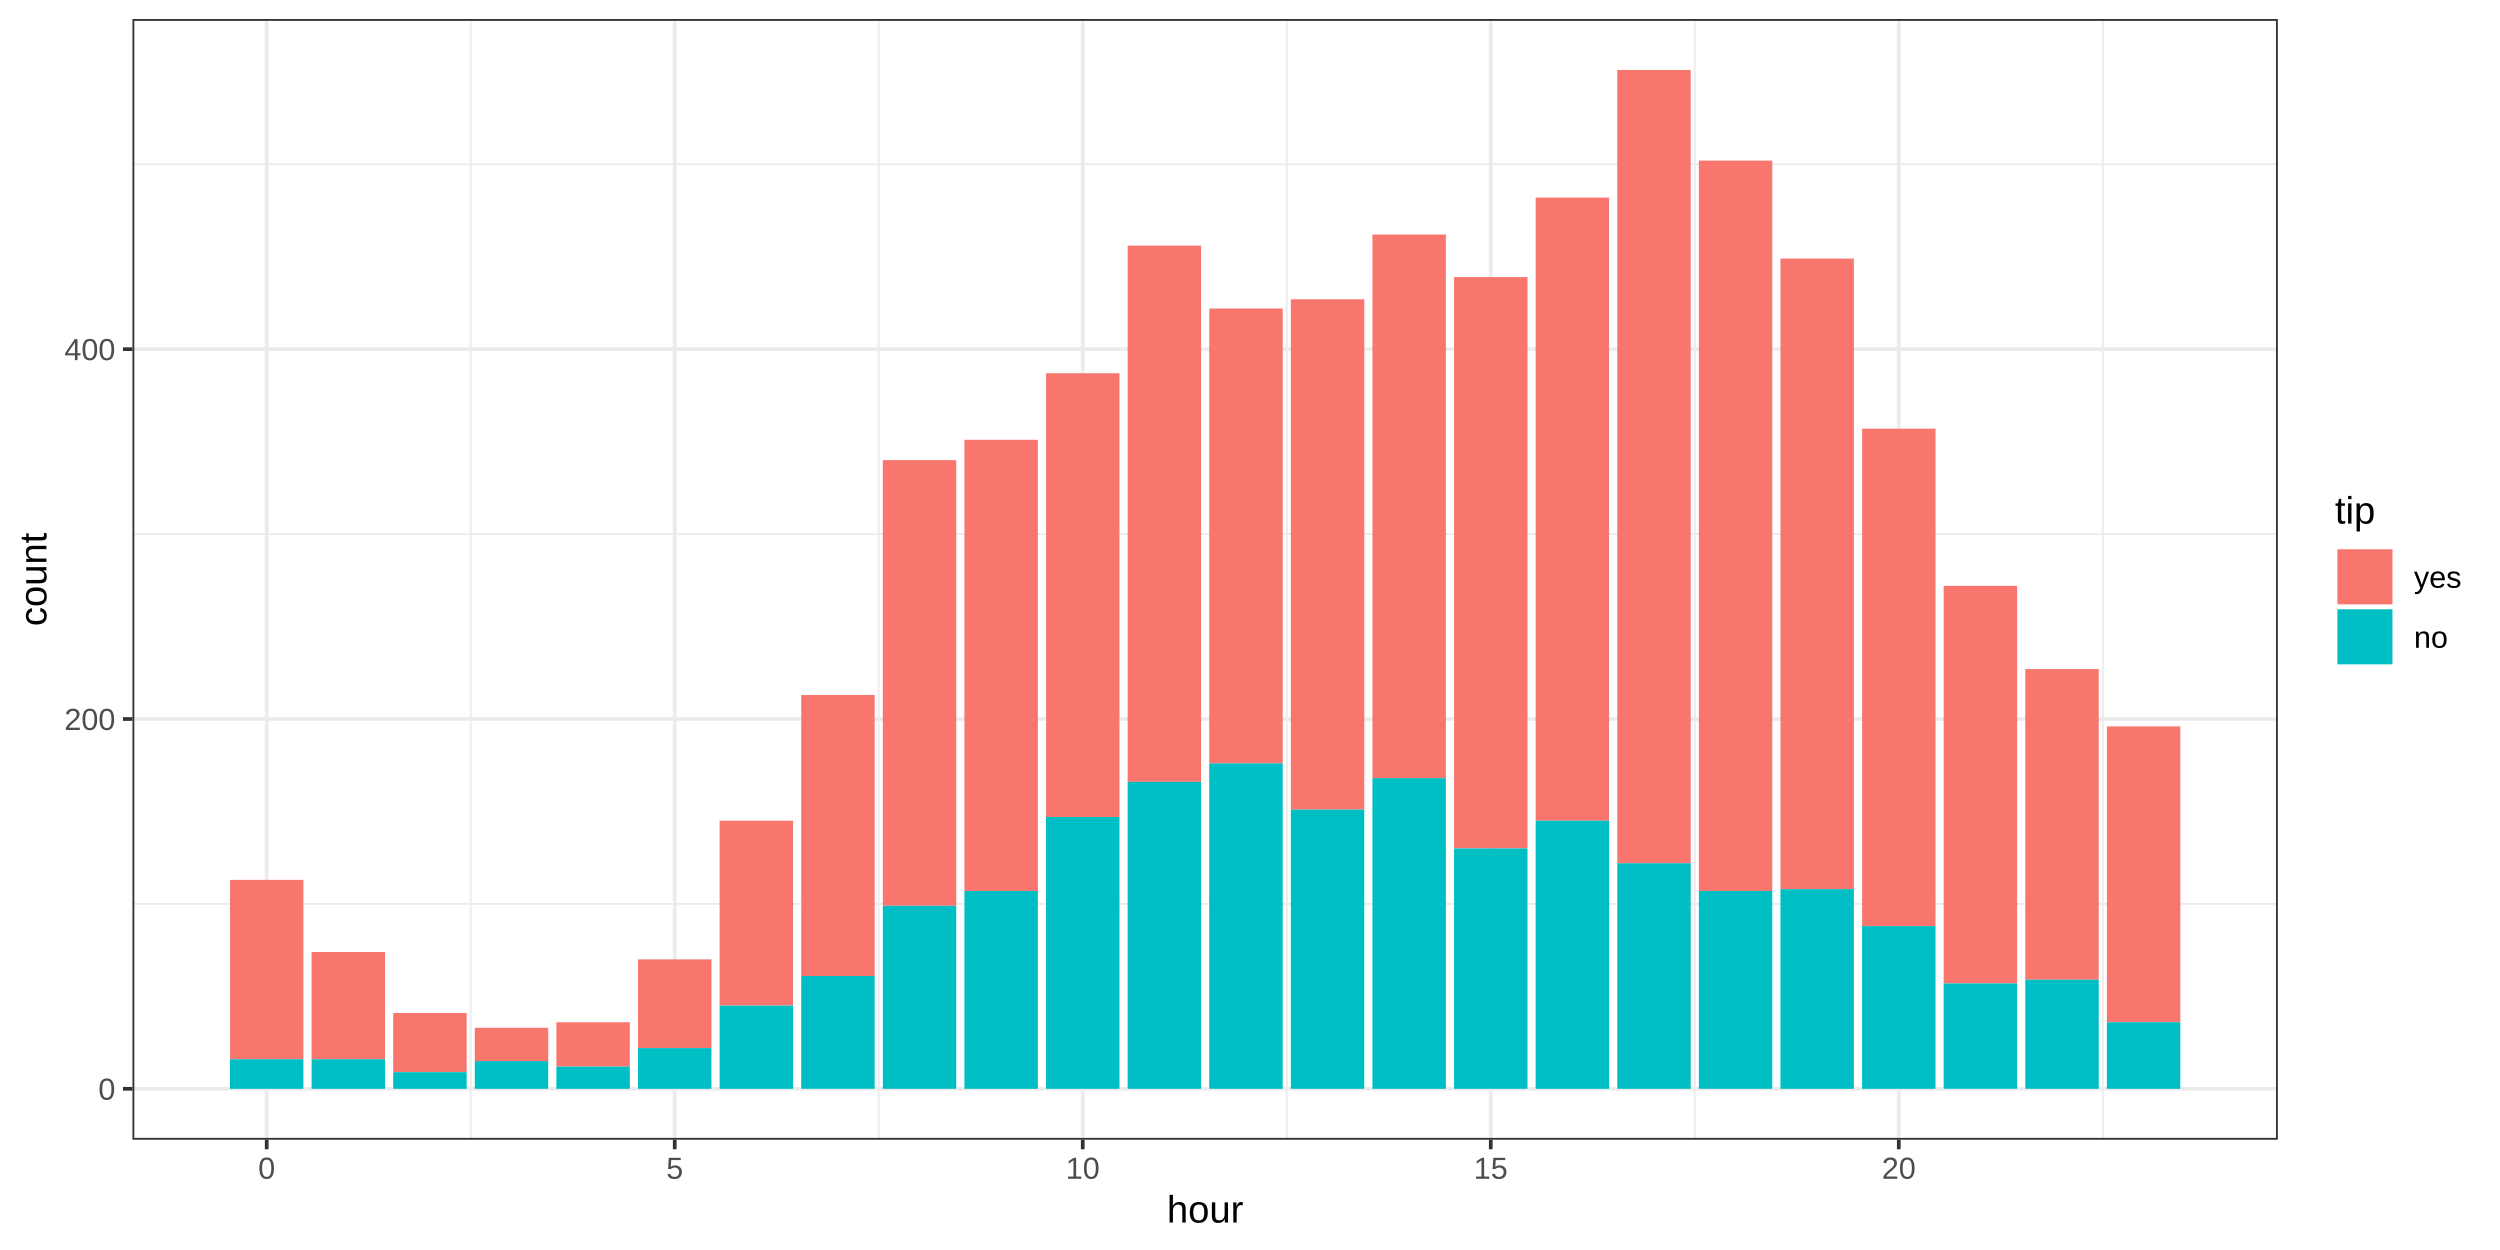
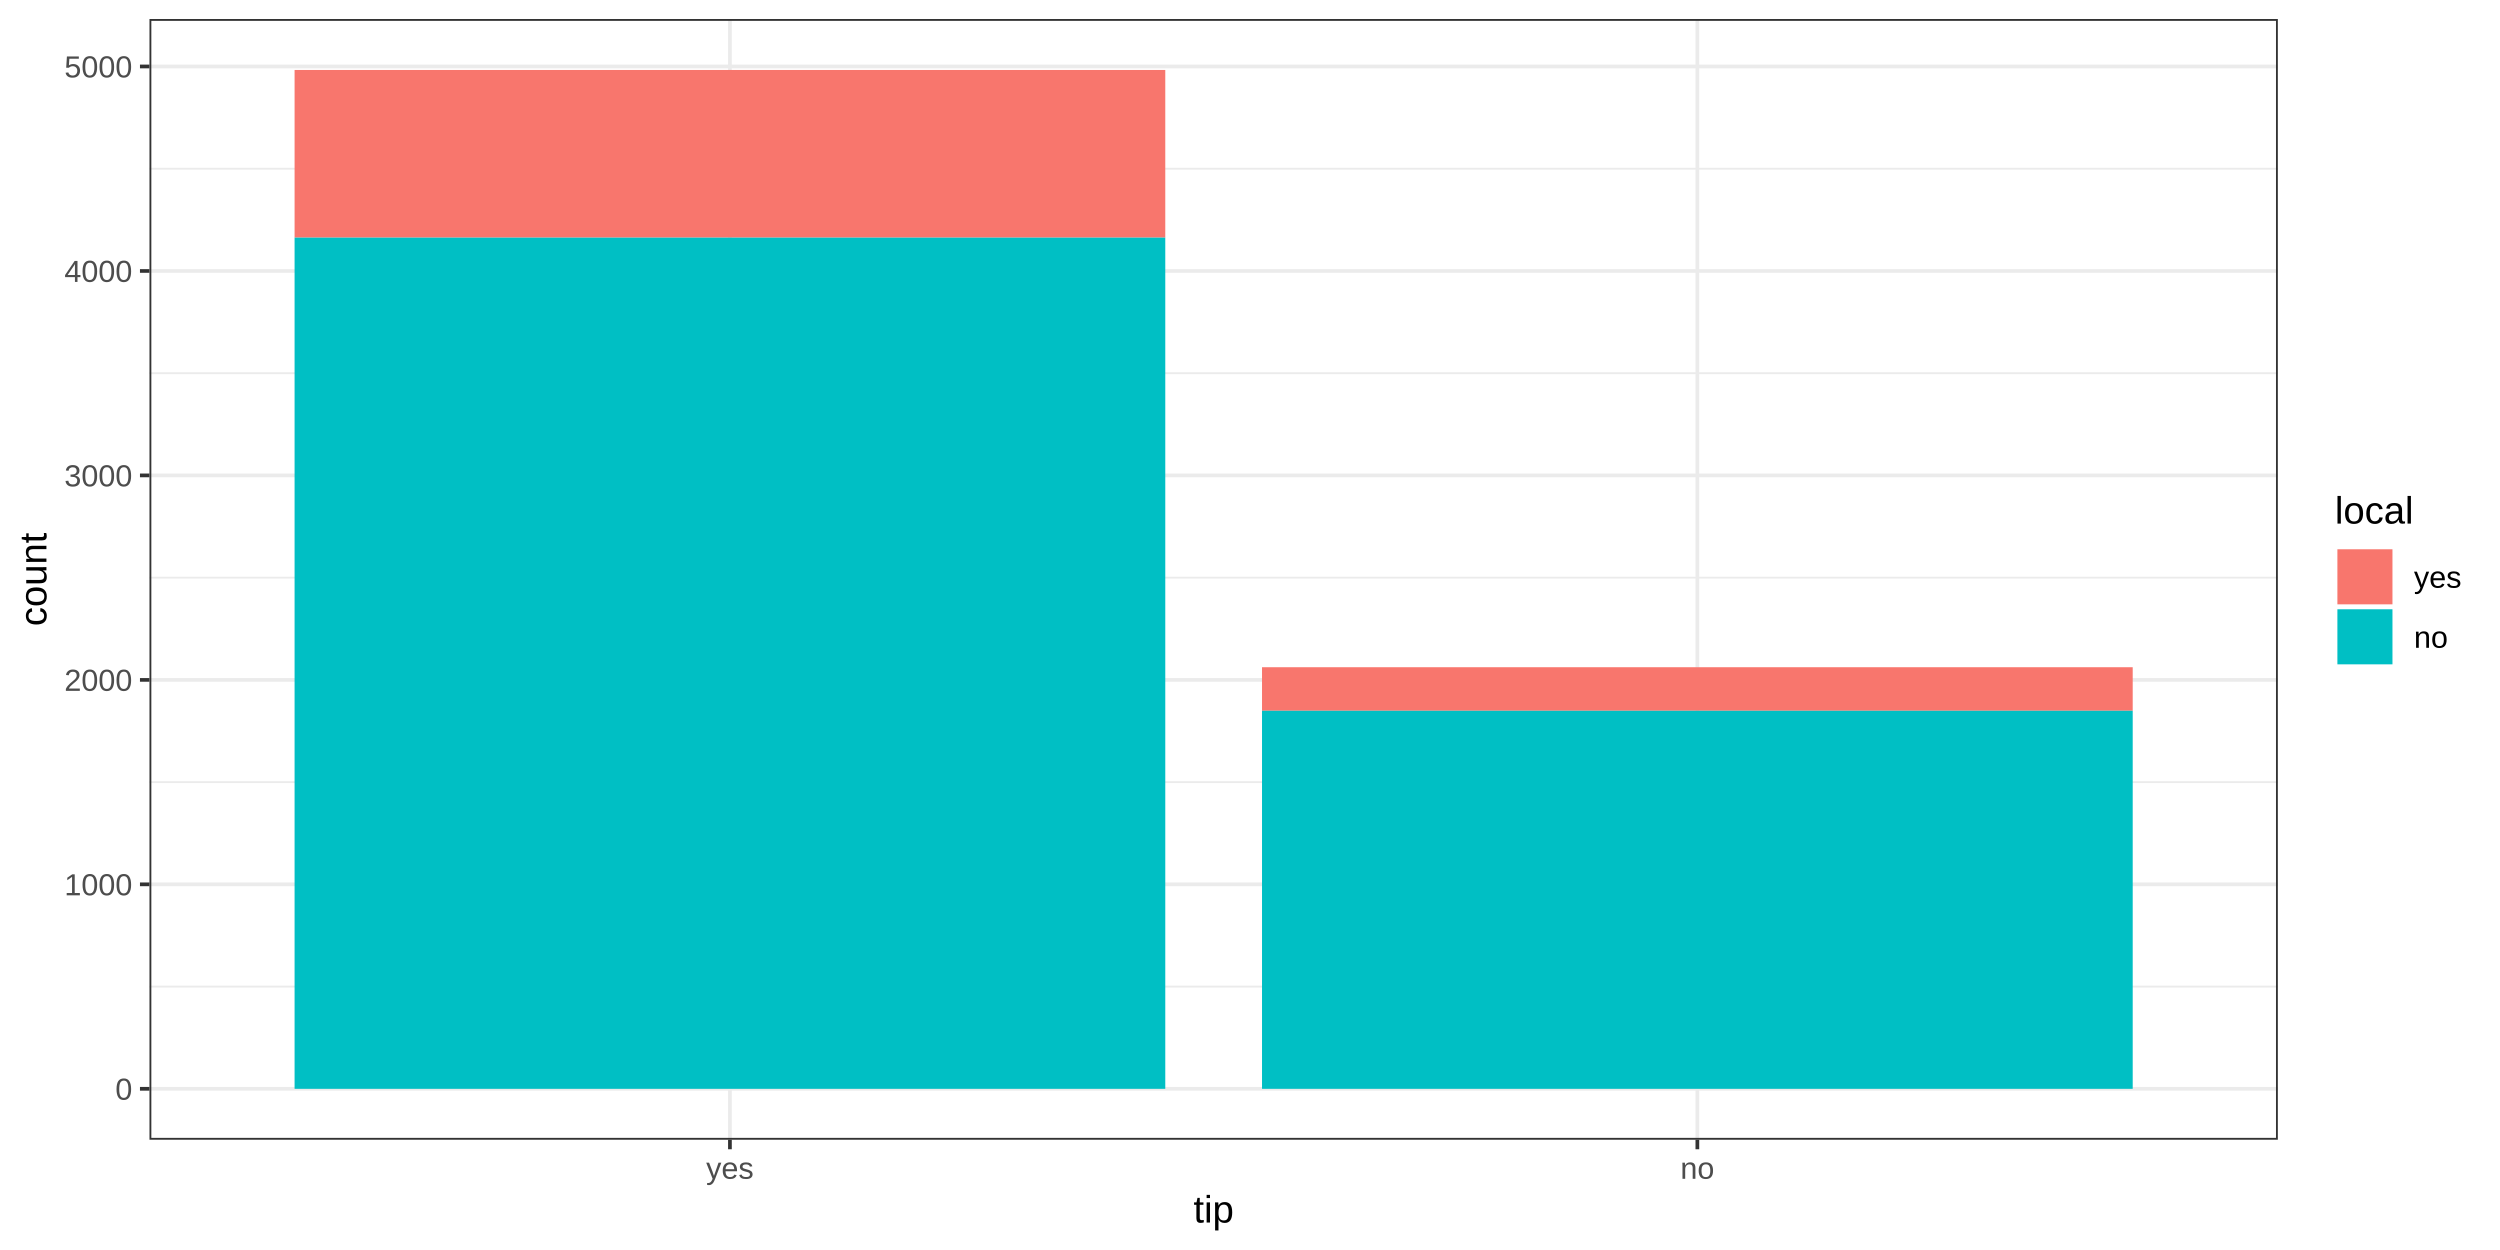
<svg xmlns="http://www.w3.org/2000/svg" class="svglite" width="720.00pt" height="360.00pt" viewBox="0 0 720.00 360.00">
  <defs>
    <style type="text/css">
    .svglite line, .svglite polyline, .svglite polygon, .svglite path, .svglite rect, .svglite circle {
      fill: none;
      stroke: #000000;
      stroke-linecap: round;
      stroke-linejoin: round;
      stroke-miterlimit: 10.00;
    }
    .svglite text {
      white-space: pre;
    }
  </style>
  </defs>
  <rect width="100%" height="100%" style="stroke: none; fill: #FFFFFF;" />
  <defs>
    <clipPath id="cpMC4wMHw3MjAuMDB8MC4wMHwzNjAuMDA=">
      <rect x="0.00" y="0.00" width="720.00" height="360.00" />
    </clipPath>
  </defs>
  <g clip-path="url(#cpMC4wMHw3MjAuMDB8MC4wMHwzNjAuMDA=)">
    <rect x="0.00" y="0.00" width="720.00" height="360.00" style="stroke-width: 1.07; stroke: #FFFFFF; fill: #FFFFFF;" />
  </g>
  <defs>
-     <clipPath id="cpMzguMTV8NjU2LjAyfDUuNDh8MzI4LjI1">
-       <rect x="38.15" y="5.48" width="617.87" height="322.77" />
+     <clipPath id="cpNDMuMDV8NjU2LjAyfDUuNDh8MzI4LjI1">
+       <rect x="43.05" y="5.48" width="612.97" height="322.77" />
    </clipPath>
  </defs>
-   <g clip-path="url(#cpMzguMTV8NjU2LjAyfDUuNDh8MzI4LjI1)">
-     <rect x="38.15" y="5.48" width="617.87" height="322.77" style="stroke-width: 1.07; stroke: none; fill: #FFFFFF;" />
-     <polyline points="38.15,260.33 656.02,260.33 " style="stroke-width: 0.53; stroke: #EBEBEB; stroke-linecap: butt;" />
-     <polyline points="38.15,153.82 656.02,153.82 " style="stroke-width: 0.53; stroke: #EBEBEB; stroke-linecap: butt;" />
-     <polyline points="38.15,47.31 656.02,47.31 " style="stroke-width: 0.53; stroke: #EBEBEB; stroke-linecap: butt;" />
-     <polyline points="135.57,328.25 135.57,5.48 " style="stroke-width: 0.53; stroke: #EBEBEB; stroke-linecap: butt;" />
-     <polyline points="253.08,328.25 253.08,5.48 " style="stroke-width: 0.53; stroke: #EBEBEB; stroke-linecap: butt;" />
-     <polyline points="370.59,328.25 370.59,5.48 " style="stroke-width: 0.53; stroke: #EBEBEB; stroke-linecap: butt;" />
-     <polyline points="488.10,328.25 488.10,5.48 " style="stroke-width: 0.53; stroke: #EBEBEB; stroke-linecap: butt;" />
-     <polyline points="605.61,328.25 605.61,5.48 " style="stroke-width: 0.53; stroke: #EBEBEB; stroke-linecap: butt;" />
-     <polyline points="38.15,313.58 656.02,313.58 " style="stroke-width: 1.07; stroke: #EBEBEB; stroke-linecap: butt;" />
-     <polyline points="38.15,207.07 656.02,207.07 " style="stroke-width: 1.07; stroke: #EBEBEB; stroke-linecap: butt;" />
-     <polyline points="38.15,100.56 656.02,100.56 " style="stroke-width: 1.07; stroke: #EBEBEB; stroke-linecap: butt;" />
-     <polyline points="76.81,328.25 76.81,5.48 " style="stroke-width: 1.07; stroke: #EBEBEB; stroke-linecap: butt;" />
-     <polyline points="194.32,328.25 194.32,5.48 " style="stroke-width: 1.07; stroke: #EBEBEB; stroke-linecap: butt;" />
-     <polyline points="311.83,328.25 311.83,5.48 " style="stroke-width: 1.07; stroke: #EBEBEB; stroke-linecap: butt;" />
-     <polyline points="429.34,328.25 429.34,5.48 " style="stroke-width: 1.07; stroke: #EBEBEB; stroke-linecap: butt;" />
-     <polyline points="546.85,328.25 546.85,5.48 " style="stroke-width: 1.07; stroke: #EBEBEB; stroke-linecap: butt;" />
-     <rect x="66.23" y="253.40" width="21.15" height="51.66" style="stroke-width: 1.07; stroke: none; stroke-linecap: butt; stroke-linejoin: miter; fill: #F8766D;" />
-     <rect x="89.74" y="274.17" width="21.15" height="30.89" style="stroke-width: 1.07; stroke: none; stroke-linecap: butt; stroke-linejoin: miter; fill: #F8766D;" />
-     <rect x="113.24" y="291.75" width="21.15" height="17.04" style="stroke-width: 1.07; stroke: none; stroke-linecap: butt; stroke-linejoin: miter; fill: #F8766D;" />
-     <rect x="136.74" y="296.01" width="21.15" height="9.59" style="stroke-width: 1.07; stroke: none; stroke-linecap: butt; stroke-linejoin: miter; fill: #F8766D;" />
-     <rect x="160.24" y="294.41" width="21.15" height="12.78" style="stroke-width: 1.07; stroke: none; stroke-linecap: butt; stroke-linejoin: miter; fill: #F8766D;" />
-     <rect x="183.75" y="276.30" width="21.15" height="25.56" style="stroke-width: 1.07; stroke: none; stroke-linecap: butt; stroke-linejoin: miter; fill: #F8766D;" />
-     <rect x="207.25" y="236.36" width="21.15" height="53.25" style="stroke-width: 1.07; stroke: none; stroke-linecap: butt; stroke-linejoin: miter; fill: #F8766D;" />
-     <rect x="230.75" y="200.15" width="21.15" height="80.95" style="stroke-width: 1.07; stroke: none; stroke-linecap: butt; stroke-linejoin: miter; fill: #F8766D;" />
-     <rect x="254.25" y="132.52" width="21.15" height="128.34" style="stroke-width: 1.07; stroke: none; stroke-linecap: butt; stroke-linejoin: miter; fill: #F8766D;" />
-     <rect x="277.75" y="126.66" width="21.15" height="129.94" style="stroke-width: 1.07; stroke: none; stroke-linecap: butt; stroke-linejoin: miter; fill: #F8766D;" />
-     <rect x="301.26" y="107.49" width="21.15" height="127.81" style="stroke-width: 1.07; stroke: none; stroke-linecap: butt; stroke-linejoin: miter; fill: #F8766D;" />
-     <rect x="324.76" y="70.74" width="21.15" height="154.44" style="stroke-width: 1.07; stroke: none; stroke-linecap: butt; stroke-linejoin: miter; fill: #F8766D;" />
-     <rect x="348.26" y="88.85" width="21.15" height="131.00" style="stroke-width: 1.07; stroke: none; stroke-linecap: butt; stroke-linejoin: miter; fill: #F8766D;" />
-     <rect x="371.76" y="86.19" width="21.15" height="146.98" style="stroke-width: 1.07; stroke: none; stroke-linecap: butt; stroke-linejoin: miter; fill: #F8766D;" />
-     <rect x="395.26" y="67.55" width="21.15" height="156.57" style="stroke-width: 1.07; stroke: none; stroke-linecap: butt; stroke-linejoin: miter; fill: #F8766D;" />
-     <rect x="418.77" y="79.80" width="21.15" height="164.55" style="stroke-width: 1.07; stroke: none; stroke-linecap: butt; stroke-linejoin: miter; fill: #F8766D;" />
-     <rect x="442.27" y="56.90" width="21.15" height="179.47" style="stroke-width: 1.07; stroke: none; stroke-linecap: butt; stroke-linejoin: miter; fill: #F8766D;" />
-     <rect x="465.77" y="20.15" width="21.15" height="228.46" style="stroke-width: 1.07; stroke: none; stroke-linecap: butt; stroke-linejoin: miter; fill: #F8766D;" />
-     <rect x="489.27" y="46.25" width="21.15" height="210.35" style="stroke-width: 1.07; stroke: none; stroke-linecap: butt; stroke-linejoin: miter; fill: #F8766D;" />
-     <rect x="512.77" y="74.47" width="21.15" height="181.60" style="stroke-width: 1.07; stroke: none; stroke-linecap: butt; stroke-linejoin: miter; fill: #F8766D;" />
-     <rect x="536.28" y="123.46" width="21.15" height="143.25" style="stroke-width: 1.07; stroke: none; stroke-linecap: butt; stroke-linejoin: miter; fill: #F8766D;" />
-     <rect x="559.78" y="168.73" width="21.15" height="114.50" style="stroke-width: 1.07; stroke: none; stroke-linecap: butt; stroke-linejoin: miter; fill: #F8766D;" />
-     <rect x="583.28" y="192.69" width="21.15" height="89.47" style="stroke-width: 1.07; stroke: none; stroke-linecap: butt; stroke-linejoin: miter; fill: #F8766D;" />
-     <rect x="606.78" y="209.20" width="21.15" height="85.21" style="stroke-width: 1.07; stroke: none; stroke-linecap: butt; stroke-linejoin: miter; fill: #F8766D;" />
-     <rect x="66.23" y="305.06" width="21.15" height="8.52" style="stroke-width: 1.07; stroke: none; stroke-linecap: butt; stroke-linejoin: miter; fill: #00BFC4;" />
-     <rect x="89.74" y="305.06" width="21.15" height="8.52" style="stroke-width: 1.07; stroke: none; stroke-linecap: butt; stroke-linejoin: miter; fill: #00BFC4;" />
-     <rect x="113.24" y="308.79" width="21.15" height="4.79" style="stroke-width: 1.07; stroke: none; stroke-linecap: butt; stroke-linejoin: miter; fill: #00BFC4;" />
-     <rect x="136.74" y="305.59" width="21.15" height="7.99" style="stroke-width: 1.07; stroke: none; stroke-linecap: butt; stroke-linejoin: miter; fill: #00BFC4;" />
-     <rect x="160.24" y="307.19" width="21.15" height="6.39" style="stroke-width: 1.07; stroke: none; stroke-linecap: butt; stroke-linejoin: miter; fill: #00BFC4;" />
-     <rect x="183.75" y="301.86" width="21.15" height="11.72" style="stroke-width: 1.07; stroke: none; stroke-linecap: butt; stroke-linejoin: miter; fill: #00BFC4;" />
-     <rect x="207.25" y="289.62" width="21.15" height="23.96" style="stroke-width: 1.07; stroke: none; stroke-linecap: butt; stroke-linejoin: miter; fill: #00BFC4;" />
-     <rect x="230.75" y="281.09" width="21.15" height="32.48" style="stroke-width: 1.07; stroke: none; stroke-linecap: butt; stroke-linejoin: miter; fill: #00BFC4;" />
-     <rect x="254.25" y="260.86" width="21.15" height="52.72" style="stroke-width: 1.07; stroke: none; stroke-linecap: butt; stroke-linejoin: miter; fill: #00BFC4;" />
-     <rect x="277.75" y="256.60" width="21.15" height="56.98" style="stroke-width: 1.07; stroke: none; stroke-linecap: butt; stroke-linejoin: miter; fill: #00BFC4;" />
-     <rect x="301.26" y="235.30" width="21.15" height="78.28" style="stroke-width: 1.07; stroke: none; stroke-linecap: butt; stroke-linejoin: miter; fill: #00BFC4;" />
-     <rect x="324.76" y="225.18" width="21.15" height="88.40" style="stroke-width: 1.07; stroke: none; stroke-linecap: butt; stroke-linejoin: miter; fill: #00BFC4;" />
-     <rect x="348.26" y="219.85" width="21.15" height="93.73" style="stroke-width: 1.07; stroke: none; stroke-linecap: butt; stroke-linejoin: miter; fill: #00BFC4;" />
-     <rect x="371.76" y="233.17" width="21.15" height="80.41" style="stroke-width: 1.07; stroke: none; stroke-linecap: butt; stroke-linejoin: miter; fill: #00BFC4;" />
-     <rect x="395.26" y="224.11" width="21.15" height="89.47" style="stroke-width: 1.07; stroke: none; stroke-linecap: butt; stroke-linejoin: miter; fill: #00BFC4;" />
-     <rect x="418.77" y="244.35" width="21.15" height="69.23" style="stroke-width: 1.07; stroke: none; stroke-linecap: butt; stroke-linejoin: miter; fill: #00BFC4;" />
-     <rect x="442.27" y="236.36" width="21.15" height="77.22" style="stroke-width: 1.07; stroke: none; stroke-linecap: butt; stroke-linejoin: miter; fill: #00BFC4;" />
-     <rect x="465.77" y="248.61" width="21.15" height="64.97" style="stroke-width: 1.07; stroke: none; stroke-linecap: butt; stroke-linejoin: miter; fill: #00BFC4;" />
-     <rect x="489.27" y="256.60" width="21.15" height="56.98" style="stroke-width: 1.07; stroke: none; stroke-linecap: butt; stroke-linejoin: miter; fill: #00BFC4;" />
-     <rect x="512.77" y="256.07" width="21.15" height="57.51" style="stroke-width: 1.07; stroke: none; stroke-linecap: butt; stroke-linejoin: miter; fill: #00BFC4;" />
-     <rect x="536.28" y="266.72" width="21.15" height="46.86" style="stroke-width: 1.07; stroke: none; stroke-linecap: butt; stroke-linejoin: miter; fill: #00BFC4;" />
-     <rect x="559.78" y="283.22" width="21.15" height="30.35" style="stroke-width: 1.07; stroke: none; stroke-linecap: butt; stroke-linejoin: miter; fill: #00BFC4;" />
-     <rect x="583.28" y="282.16" width="21.15" height="31.42" style="stroke-width: 1.07; stroke: none; stroke-linecap: butt; stroke-linejoin: miter; fill: #00BFC4;" />
-     <rect x="606.78" y="294.41" width="21.15" height="19.17" style="stroke-width: 1.07; stroke: none; stroke-linecap: butt; stroke-linejoin: miter; fill: #00BFC4;" />
-     <rect x="38.15" y="5.48" width="617.87" height="322.77" style="stroke-width: 1.07; stroke: #333333;" />
+   <g clip-path="url(#cpNDMuMDV8NjU2LjAyfDUuNDh8MzI4LjI1)">
+     <rect x="43.05" y="5.48" width="612.97" height="322.77" style="stroke-width: 1.07; stroke: none; fill: #FFFFFF;" />
+     <polyline points="43.05,284.14 656.02,284.14 " style="stroke-width: 0.53; stroke: #EBEBEB; stroke-linecap: butt;" />
+     <polyline points="43.05,225.25 656.02,225.25 " style="stroke-width: 0.53; stroke: #EBEBEB; stroke-linecap: butt;" />
+     <polyline points="43.05,166.36 656.02,166.36 " style="stroke-width: 0.53; stroke: #EBEBEB; stroke-linecap: butt;" />
+     <polyline points="43.05,107.48 656.02,107.48 " style="stroke-width: 0.53; stroke: #EBEBEB; stroke-linecap: butt;" />
+     <polyline points="43.05,48.59 656.02,48.59 " style="stroke-width: 0.53; stroke: #EBEBEB; stroke-linecap: butt;" />
+     <polyline points="43.05,313.58 656.02,313.58 " style="stroke-width: 1.07; stroke: #EBEBEB; stroke-linecap: butt;" />
+     <polyline points="43.05,254.69 656.02,254.69 " style="stroke-width: 1.07; stroke: #EBEBEB; stroke-linecap: butt;" />
+     <polyline points="43.05,195.81 656.02,195.81 " style="stroke-width: 1.07; stroke: #EBEBEB; stroke-linecap: butt;" />
+     <polyline points="43.05,136.92 656.02,136.92 " style="stroke-width: 1.07; stroke: #EBEBEB; stroke-linecap: butt;" />
+     <polyline points="43.05,78.04 656.02,78.04 " style="stroke-width: 1.07; stroke: #EBEBEB; stroke-linecap: butt;" />
+     <polyline points="43.05,19.15 656.02,19.15 " style="stroke-width: 1.07; stroke: #EBEBEB; stroke-linecap: butt;" />
+     <polyline points="210.22,328.25 210.22,5.48 " style="stroke-width: 1.07; stroke: #EBEBEB; stroke-linecap: butt;" />
+     <polyline points="488.84,328.25 488.84,5.48 " style="stroke-width: 1.07; stroke: #EBEBEB; stroke-linecap: butt;" />
+     <rect x="84.84" y="20.15" width="250.76" height="48.29" style="stroke-width: 1.07; stroke: none; stroke-linecap: butt; stroke-linejoin: miter; fill: #F8766D;" />
+     <rect x="84.84" y="68.44" width="250.76" height="245.14" style="stroke-width: 1.07; stroke: none; stroke-linecap: butt; stroke-linejoin: miter; fill: #00BFC4;" />
+     <rect x="363.46" y="192.16" width="250.76" height="12.54" style="stroke-width: 1.07; stroke: none; stroke-linecap: butt; stroke-linejoin: miter; fill: #F8766D;" />
+     <rect x="363.46" y="204.70" width="250.76" height="108.88" style="stroke-width: 1.07; stroke: none; stroke-linecap: butt; stroke-linejoin: miter; fill: #00BFC4;" />
+     <rect x="43.05" y="5.48" width="612.97" height="322.77" style="stroke-width: 1.07; stroke: #333333;" />
  </g>
  <g clip-path="url(#cpMC4wMHw3MjAuMDB8MC4wMHwzNjAuMDA=)">
-     <text x="33.22" y="316.73" text-anchor="end" style="font-size: 8.80px;fill: #4D4D4D; font-family: &quot;Arial&quot;;" textLength="4.90px" lengthAdjust="spacingAndGlyphs">0</text>
-     <text x="33.22" y="210.23" text-anchor="end" style="font-size: 8.80px;fill: #4D4D4D; font-family: &quot;Arial&quot;;" textLength="14.69px" lengthAdjust="spacingAndGlyphs">200</text>
-     <text x="33.22" y="103.72" text-anchor="end" style="font-size: 8.80px;fill: #4D4D4D; font-family: &quot;Arial&quot;;" textLength="14.69px" lengthAdjust="spacingAndGlyphs">400</text>
-     <polyline points="35.41,313.58 38.15,313.58 " style="stroke-width: 1.07; stroke: #333333; stroke-linecap: butt;" />
-     <polyline points="35.41,207.07 38.15,207.07 " style="stroke-width: 1.07; stroke: #333333; stroke-linecap: butt;" />
-     <polyline points="35.41,100.56 38.15,100.56 " style="stroke-width: 1.07; stroke: #333333; stroke-linecap: butt;" />
-     <polyline points="76.81,330.99 76.81,328.25 " style="stroke-width: 1.07; stroke: #333333; stroke-linecap: butt;" />
-     <polyline points="194.32,330.99 194.32,328.25 " style="stroke-width: 1.07; stroke: #333333; stroke-linecap: butt;" />
-     <polyline points="311.83,330.99 311.83,328.25 " style="stroke-width: 1.07; stroke: #333333; stroke-linecap: butt;" />
-     <polyline points="429.34,330.99 429.34,328.25 " style="stroke-width: 1.07; stroke: #333333; stroke-linecap: butt;" />
-     <polyline points="546.85,330.99 546.85,328.25 " style="stroke-width: 1.07; stroke: #333333; stroke-linecap: butt;" />
-     <text x="76.81" y="339.49" text-anchor="middle" style="font-size: 8.80px;fill: #4D4D4D; font-family: &quot;Arial&quot;;" textLength="4.90px" lengthAdjust="spacingAndGlyphs">0</text>
-     <text x="194.32" y="339.49" text-anchor="middle" style="font-size: 8.80px;fill: #4D4D4D; font-family: &quot;Arial&quot;;" textLength="4.90px" lengthAdjust="spacingAndGlyphs">5</text>
-     <text x="311.83" y="339.49" text-anchor="middle" style="font-size: 8.80px;fill: #4D4D4D; font-family: &quot;Arial&quot;;" textLength="9.79px" lengthAdjust="spacingAndGlyphs">10</text>
-     <text x="429.34" y="339.49" text-anchor="middle" style="font-size: 8.80px;fill: #4D4D4D; font-family: &quot;Arial&quot;;" textLength="9.79px" lengthAdjust="spacingAndGlyphs">15</text>
-     <text x="546.85" y="339.49" text-anchor="middle" style="font-size: 8.80px;fill: #4D4D4D; font-family: &quot;Arial&quot;;" textLength="9.79px" lengthAdjust="spacingAndGlyphs">20</text>
-     <text x="347.08" y="352.10" text-anchor="middle" style="font-size: 11.00px; font-family: &quot;Arial&quot;;" textLength="22.02px" lengthAdjust="spacingAndGlyphs">hour</text>
+     <text x="38.11" y="316.73" text-anchor="end" style="font-size: 8.80px;fill: #4D4D4D; font-family: &quot;Arial&quot;;" textLength="4.90px" lengthAdjust="spacingAndGlyphs">0</text>
+     <text x="38.11" y="257.85" text-anchor="end" style="font-size: 8.80px;fill: #4D4D4D; font-family: &quot;Arial&quot;;" textLength="19.58px" lengthAdjust="spacingAndGlyphs">1000</text>
+     <text x="38.11" y="198.96" text-anchor="end" style="font-size: 8.80px;fill: #4D4D4D; font-family: &quot;Arial&quot;;" textLength="19.58px" lengthAdjust="spacingAndGlyphs">2000</text>
+     <text x="38.11" y="140.08" text-anchor="end" style="font-size: 8.80px;fill: #4D4D4D; font-family: &quot;Arial&quot;;" textLength="19.58px" lengthAdjust="spacingAndGlyphs">3000</text>
+     <text x="38.11" y="81.19" text-anchor="end" style="font-size: 8.80px;fill: #4D4D4D; font-family: &quot;Arial&quot;;" textLength="19.58px" lengthAdjust="spacingAndGlyphs">4000</text>
+     <text x="38.11" y="22.30" text-anchor="end" style="font-size: 8.80px;fill: #4D4D4D; font-family: &quot;Arial&quot;;" textLength="19.58px" lengthAdjust="spacingAndGlyphs">5000</text>
+     <polyline points="40.31,313.58 43.05,313.58 " style="stroke-width: 1.07; stroke: #333333; stroke-linecap: butt;" />
+     <polyline points="40.31,254.69 43.05,254.69 " style="stroke-width: 1.07; stroke: #333333; stroke-linecap: butt;" />
+     <polyline points="40.31,195.81 43.05,195.81 " style="stroke-width: 1.07; stroke: #333333; stroke-linecap: butt;" />
+     <polyline points="40.31,136.92 43.05,136.92 " style="stroke-width: 1.07; stroke: #333333; stroke-linecap: butt;" />
+     <polyline points="40.31,78.04 43.05,78.04 " style="stroke-width: 1.07; stroke: #333333; stroke-linecap: butt;" />
+     <polyline points="40.31,19.15 43.05,19.15 " style="stroke-width: 1.07; stroke: #333333; stroke-linecap: butt;" />
+     <polyline points="210.22,330.99 210.22,328.25 " style="stroke-width: 1.07; stroke: #333333; stroke-linecap: butt;" />
+     <polyline points="488.84,330.99 488.84,328.25 " style="stroke-width: 1.07; stroke: #333333; stroke-linecap: butt;" />
+     <text x="210.22" y="339.49" text-anchor="middle" style="font-size: 8.80px;fill: #4D4D4D; font-family: &quot;Arial&quot;;" textLength="13.69px" lengthAdjust="spacingAndGlyphs">yes</text>
+     <text x="488.84" y="339.49" text-anchor="middle" style="font-size: 8.80px;fill: #4D4D4D; font-family: &quot;Arial&quot;;" textLength="9.79px" lengthAdjust="spacingAndGlyphs">no</text>
+     <text x="349.53" y="352.10" text-anchor="middle" style="font-size: 11.00px; font-family: &quot;Arial&quot;;" textLength="11.61px" lengthAdjust="spacingAndGlyphs">tip</text>
    <text transform="translate(13.37,166.87) rotate(-90)" text-anchor="middle" style="font-size: 11.00px; font-family: &quot;Arial&quot;;" textLength="26.91px" lengthAdjust="spacingAndGlyphs">count</text>
    <rect x="666.98" y="136.21" width="47.54" height="61.32" style="stroke-width: 1.07; stroke: none; fill: #FFFFFF;" />
-     <text x="672.46" y="150.79" style="font-size: 11.00px; font-family: &quot;Arial&quot;;" textLength="11.61px" lengthAdjust="spacingAndGlyphs">tip</text>
+     <text x="672.46" y="150.79" style="font-size: 11.00px; font-family: &quot;Arial&quot;;" textLength="22.62px" lengthAdjust="spacingAndGlyphs">local</text>
    <rect x="672.46" y="157.48" width="17.28" height="17.28" style="stroke-width: 1.07; stroke: none; fill: #FFFFFF;" />
    <rect x="673.17" y="158.19" width="15.86" height="15.86" style="stroke-width: 1.07; stroke: none; stroke-linecap: butt; stroke-linejoin: miter; fill: #F8766D;" />
    <rect x="672.46" y="174.76" width="17.28" height="17.28" style="stroke-width: 1.07; stroke: none; fill: #FFFFFF;" />
    <rect x="673.17" y="175.47" width="15.86" height="15.86" style="stroke-width: 1.07; stroke: none; stroke-linecap: butt; stroke-linejoin: miter; fill: #00BFC4;" />
    <text x="695.22" y="169.28" style="font-size: 8.80px; font-family: &quot;Arial&quot;;" textLength="13.69px" lengthAdjust="spacingAndGlyphs">yes</text>
    <text x="695.22" y="186.56" style="font-size: 8.80px; font-family: &quot;Arial&quot;;" textLength="9.79px" lengthAdjust="spacingAndGlyphs">no</text>
  </g>
</svg>
